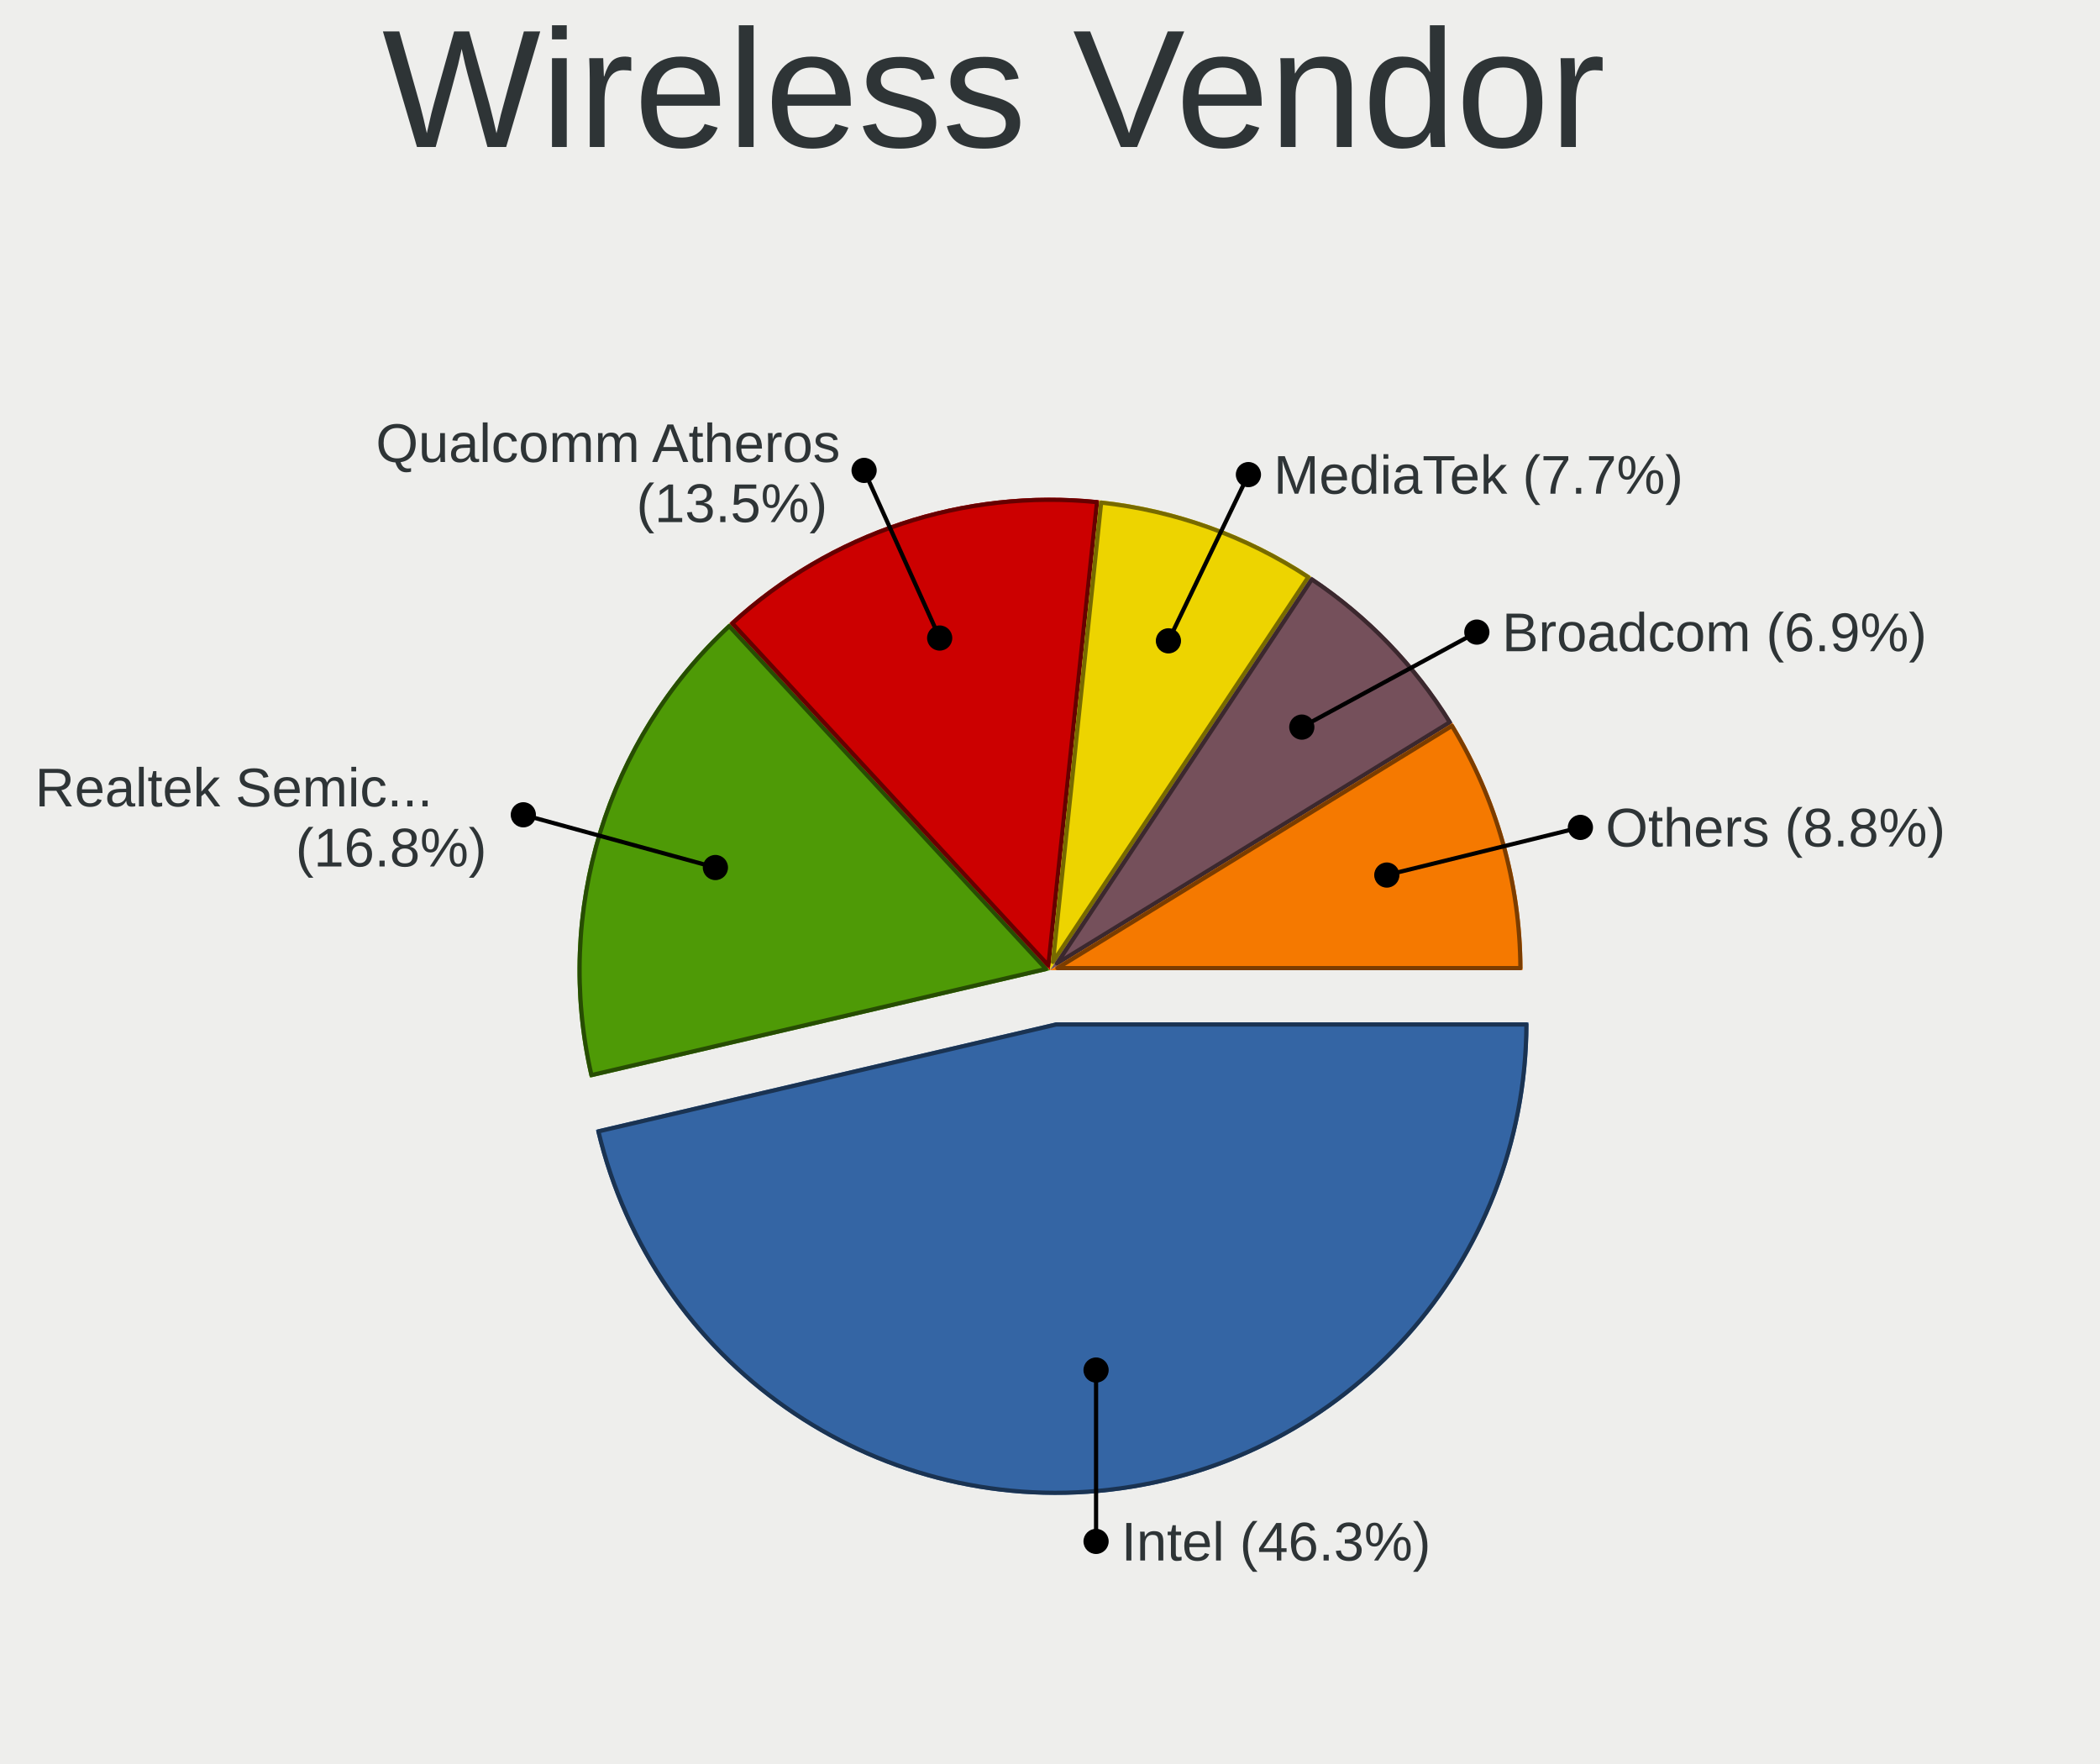
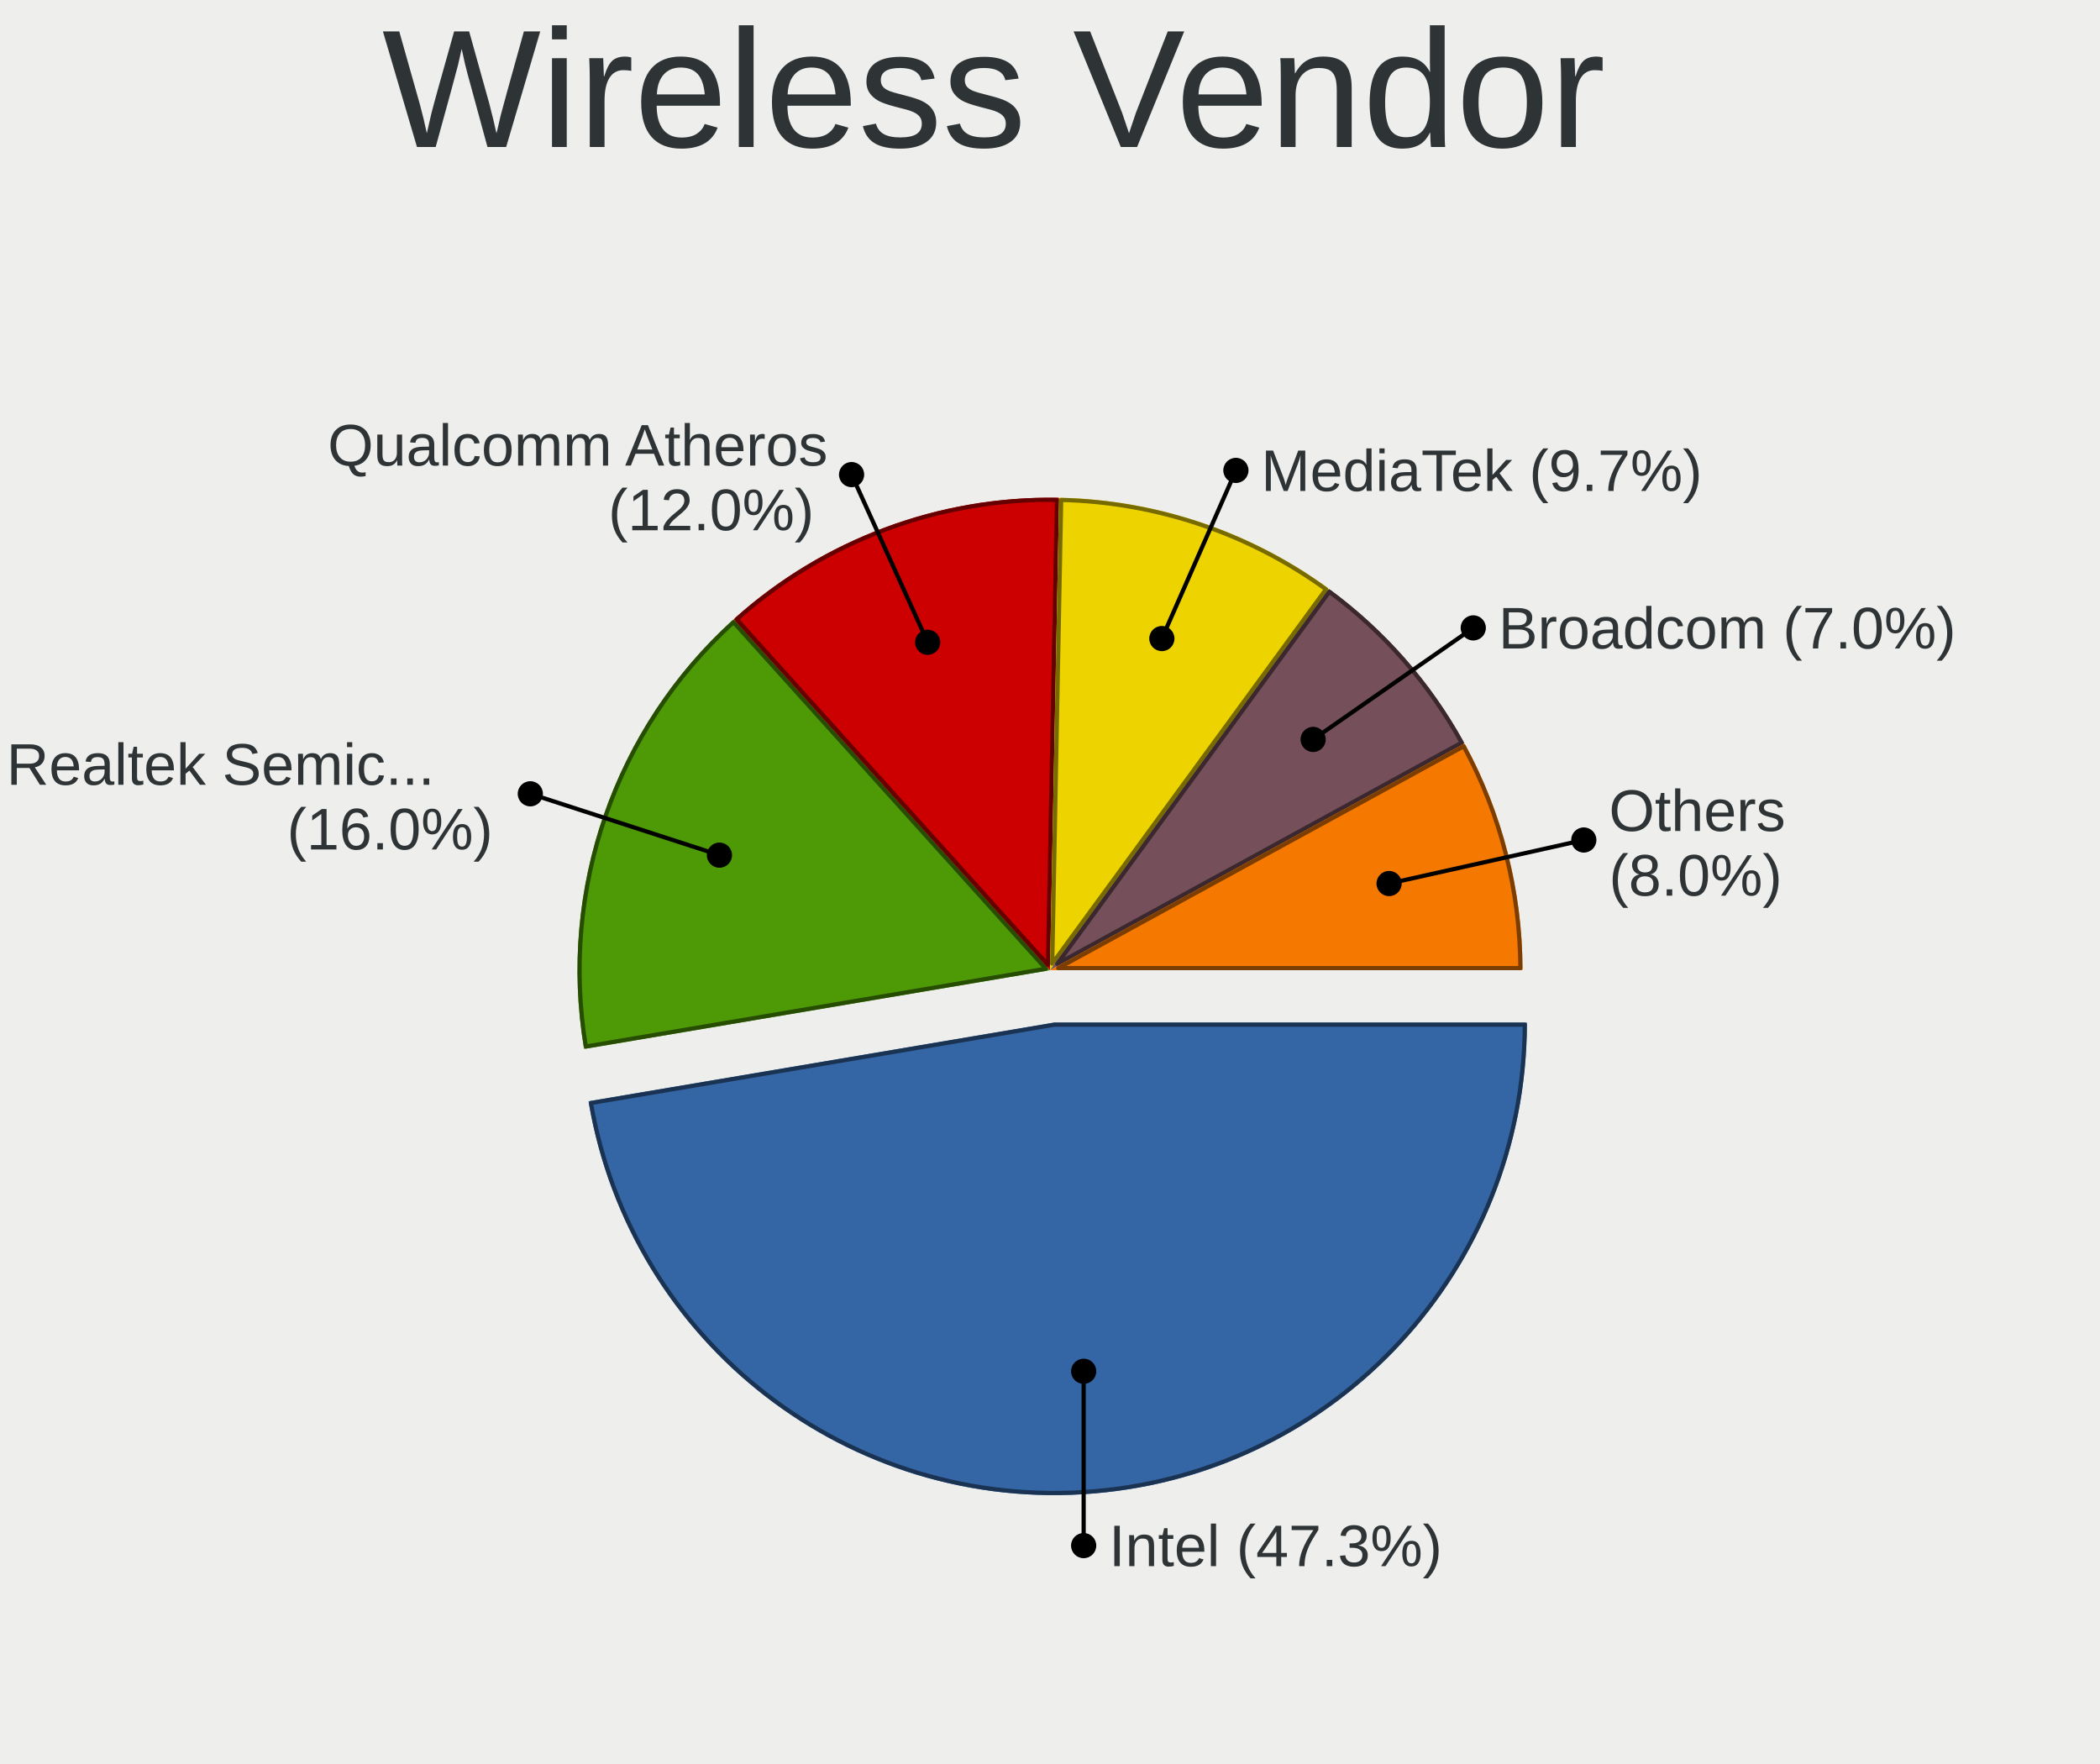
<svg xmlns="http://www.w3.org/2000/svg" width="500" height="420" version="1.0" id="ezcGraph">
  <defs />
  <g id="ezcGraphChart" color-rendering="optimizeQuality" shape-rendering="geometricPrecision" text-rendering="optimizeLegibility">
    <path d=" M 0,420 L 0,0 L 500,0 L 500,420 L 0,420 z " style="fill: #eeeeec; fill-opacity: 1.00; stroke: none;" id="ezcGraphPolygon_1" />
    <path d=" M 0,42 L 0,0 L 500,0 L 500,42 L 0,42 z " style="fill: #000000; fill-opacity: 0.00; stroke: none;" id="ezcGraphPolygon_2" />
-     <path d="M 251.43,243.42 L 363.93,243.42 A 112.50,112.50 0 0,1 141.88,269.00 z" style="fill: #3465a4; fill-opacity: 1.00; stroke: none; cursor: pointer;" id="ezcGraphCircleSector_4" />
-     <path d="M 251.49,243.92 L 363.43,243.92 A 112.00,112.00 0 0,1 142.48,269.38 z" style="fill: none; stroke: #1a3352; stroke-width: 1; stroke-opacity: 1.00; stroke-linecap: round; stroke-linejoin: round;" id="ezcGraphCircleSector_5" />
-     <path d="M 250.00,231.00 L 140.45,256.58 A 112.50,112.50 0 0,1 173.65,148.37 z" style="fill: #4e9a06; fill-opacity: 1.00; stroke: none; cursor: pointer;" id="ezcGraphCircleSector_6" />
-     <path d="M 249.05,230.71 L 140.82,255.98 A 112.00,112.00 0 0,1 173.63,149.08 z" style="fill: none; stroke: #274d03; stroke-width: 1; stroke-opacity: 1.00; stroke-linecap: round; stroke-linejoin: round;" id="ezcGraphCircleSector_7" />
-     <path d="M 250.00,231.00 L 173.65,148.37 A 112.50,112.50 0 0,1 261.74,119.11 z" style="fill: #cc0000; fill-opacity: 1.00; stroke: none; cursor: pointer;" id="ezcGraphCircleSector_8" />
-     <path d="M 249.62,229.85 L 174.36,148.40 A 112.00,112.00 0 0,1 261.19,119.56 z" style="fill: none; stroke: #660000; stroke-width: 1; stroke-opacity: 1.00; stroke-linecap: round; stroke-linejoin: round;" id="ezcGraphCircleSector_9" />
-     <path d="M 250.00,231.00 L 261.74,119.11 A 112.50,112.50 0 0,1 312.20,137.26 z" style="fill: #edd400; fill-opacity: 1.00; stroke: none; cursor: pointer;" id="ezcGraphCircleSector_10" />
-     <path d="M 250.71,229.03 L 262.18,119.66 A 112.00,112.00 0 0,1 311.50,137.40 z" style="fill: none; stroke: #776a00; stroke-width: 1; stroke-opacity: 1.00; stroke-linecap: round; stroke-linejoin: round;" id="ezcGraphCircleSector_11" />
-     <path d="M 250.00,231.00 L 312.20,137.26 A 112.50,112.50 0 0,1 345.87,172.14 z" style="fill: #75505b; fill-opacity: 1.00; stroke: none; cursor: pointer;" id="ezcGraphCircleSector_12" />
-     <path d="M 251.67,229.39 L 312.34,137.95 A 112.00,112.00 0 0,1 345.18,171.97 z" style="fill: none; stroke: #3b282e; stroke-width: 1; stroke-opacity: 1.00; stroke-linecap: round; stroke-linejoin: round;" id="ezcGraphCircleSector_13" />
-     <path d="M 250.00,231.00 L 345.87,172.14 A 112.50,112.50 0 0,1 362.50,231.00 z" style="fill: #f57900; fill-opacity: 1.00; stroke: none;" id="ezcGraphCircleSector_14" />
-     <path d="M 251.77,230.50 L 345.71,172.83 A 112.00,112.00 0 0,1 362.00,230.50 z" style="fill: none; stroke: #7b3d00; stroke-width: 1; stroke-opacity: 1.00; stroke-linecap: round; stroke-linejoin: round;" id="ezcGraphCircleSector_15" />
-     <path d=" M 223.732,151.915 L 205.738,112" style="fill: none; stroke: #000000; stroke-width: 1; stroke-opacity: 1.00; stroke-linecap: round; stroke-linejoin: round;" id="ezcGraphLine_16" />
-     <ellipse cx="223.732" cy="151.915" rx="3" ry="3" style="fill: #000000; fill-opacity: 1.00; stroke: none;" id="ezcGraphCircle_17" />
-     <ellipse cx="205.738" cy="112" rx="3" ry="3" style="fill: #000000; fill-opacity: 1.00; stroke: none;" id="ezcGraphCircle_18" />
-     <path d=" M 170.333,206.553 L 124.602,194" style="fill: none; stroke: #000000; stroke-width: 1; stroke-opacity: 1.00; stroke-linecap: round; stroke-linejoin: round;" id="ezcGraphLine_20" />
-     <ellipse cx="170.333" cy="206.553" rx="3" ry="3" style="fill: #000000; fill-opacity: 1.00; stroke: none;" id="ezcGraphCircle_21" />
-     <ellipse cx="124.602" cy="194" rx="3" ry="3" style="fill: #000000; fill-opacity: 1.00; stroke: none;" id="ezcGraphCircle_22" />
-     <path d=" M 278.195,152.582 L 297.243,113" style="fill: none; stroke: #000000; stroke-width: 1; stroke-opacity: 1.00; stroke-linecap: round; stroke-linejoin: round;" id="ezcGraphLine_24" />
-     <ellipse cx="278.195" cy="152.582" rx="3" ry="3" style="fill: #000000; fill-opacity: 1.00; stroke: none;" id="ezcGraphCircle_25" />
-     <ellipse cx="297.243" cy="113" rx="3" ry="3" style="fill: #000000; fill-opacity: 1.00; stroke: none;" id="ezcGraphCircle_26" />
-     <path d=" M 309.953,173.12 L 351.628,150.5" style="fill: none; stroke: #000000; stroke-width: 1; stroke-opacity: 1.00; stroke-linecap: round; stroke-linejoin: round;" id="ezcGraphLine_28" />
-     <ellipse cx="309.953" cy="173.12" rx="3" ry="3" style="fill: #000000; fill-opacity: 1.00; stroke: none;" id="ezcGraphCircle_29" />
-     <ellipse cx="351.628" cy="150.5" rx="3" ry="3" style="fill: #000000; fill-opacity: 1.00; stroke: none;" id="ezcGraphCircle_30" />
-     <path d=" M 330.195,208.346 L 376.287,197" style="fill: none; stroke: #000000; stroke-width: 1; stroke-opacity: 1.00; stroke-linecap: round; stroke-linejoin: round;" id="ezcGraphLine_32" />
-     <ellipse cx="330.195" cy="208.346" rx="3" ry="3" style="fill: #000000; fill-opacity: 1.00; stroke: none;" id="ezcGraphCircle_33" />
-     <ellipse cx="376.287" cy="197" rx="3" ry="3" style="fill: #000000; fill-opacity: 1.00; stroke: none;" id="ezcGraphCircle_34" />
-     <path d=" M 260.969,326.204 L 260.969,367" style="fill: none; stroke: #000000; stroke-width: 1; stroke-opacity: 1.00; stroke-linecap: round; stroke-linejoin: round;" id="ezcGraphLine_36" />
-     <ellipse cx="260.969" cy="326.204" rx="3" ry="3" style="fill: #000000; fill-opacity: 1.00; stroke: none;" id="ezcGraphCircle_37" />
-     <ellipse cx="260.969" cy="367" rx="3" ry="3" style="fill: #000000; fill-opacity: 1.00; stroke: none;" id="ezcGraphCircle_38" />
+     <path d="M 251.05,243.46 L 363.55,243.46 A 112.50,112.50 0 0,1 140.12,262.21 z" style="fill: #3465a4; fill-opacity: 1.00; stroke: none; cursor: pointer;" id="ezcGraphCircleSector_4" />
+     <path d="M 251.09,243.96 L 363.05,243.96 A 112.00,112.00 0 0,1 140.70,262.62 z" style="fill: none; stroke: #1a3352; stroke-width: 1; stroke-opacity: 1.00; stroke-linecap: round; stroke-linejoin: round;" id="ezcGraphCircleSector_5" />
+     <path d="M 250.00,231.00 L 139.07,249.75 A 112.50,112.50 0 0,1 174.69,147.43 z" style="fill: #4e9a06; fill-opacity: 1.00; stroke: none; cursor: pointer;" id="ezcGraphCircleSector_6" />
+     <path d="M 249.02,230.66 L 139.48,249.18 A 112.00,112.00 0 0,1 174.65,148.13 z" style="fill: none; stroke: #274d03; stroke-width: 1; stroke-opacity: 1.00; stroke-linecap: round; stroke-linejoin: round;" id="ezcGraphCircleSector_7" />
+     <path d="M 250.00,231.00 L 174.69,147.43 A 112.50,112.50 0 0,1 252.17,118.52 z" style="fill: #cc0000; fill-opacity: 1.00; stroke: none; cursor: pointer;" id="ezcGraphCircleSector_8" />
+     <path d="M 249.52,229.73 L 175.40,147.46 A 112.00,112.00 0 0,1 251.66,119.01 z" style="fill: none; stroke: #660000; stroke-width: 1; stroke-opacity: 1.00; stroke-linecap: round; stroke-linejoin: round;" id="ezcGraphCircleSector_9" />
+     <path d="M 250.00,231.00 L 252.17,118.52 A 112.50,112.50 0 0,1 316.41,140.19 z" style="fill: #edd400; fill-opacity: 1.00; stroke: none; cursor: pointer;" id="ezcGraphCircleSector_10" />
+     <path d="M 250.53,229.43 L 252.66,119.03 A 112.00,112.00 0 0,1 315.71,140.30 z" style="fill: none; stroke: #776a00; stroke-width: 1; stroke-opacity: 1.00; stroke-linecap: round; stroke-linejoin: round;" id="ezcGraphCircleSector_11" />
+     <path d="M 250.00,231.00 L 316.41,140.19 A 112.50,112.50 0 0,1 348.70,177.02 z" style="fill: #75505b; fill-opacity: 1.00; stroke: none; cursor: pointer;" id="ezcGraphCircleSector_12" />
+     <path d="M 251.73,229.49 L 316.51,140.89 A 112.00,112.00 0 0,1 348.02,176.82 z" style="fill: none; stroke: #3b282e; stroke-width: 1; stroke-opacity: 1.00; stroke-linecap: round; stroke-linejoin: round;" id="ezcGraphCircleSector_13" />
+     <path d="M 250.00,231.00 L 348.70,177.02 A 112.50,112.50 0 0,1 362.50,231.00 z" style="fill: #f57900; fill-opacity: 1.00; stroke: none;" id="ezcGraphCircleSector_14" />
+     <path d="M 251.96,230.50 L 348.50,177.69 A 112.00,112.00 0 0,1 362.00,230.50 z" style="fill: none; stroke: #7b3d00; stroke-width: 1; stroke-opacity: 1.00; stroke-linecap: round; stroke-linejoin: round;" id="ezcGraphCircleSector_15" />
+     <path d=" M 220.871,152.923 L 202.757,113" style="fill: none; stroke: #000000; stroke-width: 1; stroke-opacity: 1.00; stroke-linecap: round; stroke-linejoin: round;" id="ezcGraphLine_16" />
+     <ellipse cx="220.871" cy="152.923" rx="3" ry="3" style="fill: #000000; fill-opacity: 1.00; stroke: none;" id="ezcGraphCircle_17" />
+     <ellipse cx="202.757" cy="113" rx="3" ry="3" style="fill: #000000; fill-opacity: 1.00; stroke: none;" id="ezcGraphCircle_18" />
+     <path d=" M 171.298,203.607 L 126.267,189" style="fill: none; stroke: #000000; stroke-width: 1; stroke-opacity: 1.00; stroke-linecap: round; stroke-linejoin: round;" id="ezcGraphLine_20" />
+     <ellipse cx="171.298" cy="203.607" rx="3" ry="3" style="fill: #000000; fill-opacity: 1.00; stroke: none;" id="ezcGraphCircle_21" />
+     <ellipse cx="126.267" cy="189" rx="3" ry="3" style="fill: #000000; fill-opacity: 1.00; stroke: none;" id="ezcGraphCircle_22" />
+     <path d=" M 276.635,152.038 L 294.262,112" style="fill: none; stroke: #000000; stroke-width: 1; stroke-opacity: 1.00; stroke-linecap: round; stroke-linejoin: round;" id="ezcGraphLine_24" />
+     <ellipse cx="276.635" cy="152.038" rx="3" ry="3" style="fill: #000000; fill-opacity: 1.00; stroke: none;" id="ezcGraphCircle_25" />
+     <ellipse cx="294.262" cy="112" rx="3" ry="3" style="fill: #000000; fill-opacity: 1.00; stroke: none;" id="ezcGraphCircle_26" />
+     <path d=" M 312.653,176.054 L 350.777,149.5" style="fill: none; stroke: #000000; stroke-width: 1; stroke-opacity: 1.00; stroke-linecap: round; stroke-linejoin: round;" id="ezcGraphLine_28" />
+     <ellipse cx="312.653" cy="176.054" rx="3" ry="3" style="fill: #000000; fill-opacity: 1.00; stroke: none;" id="ezcGraphCircle_29" />
+     <ellipse cx="350.777" cy="149.5" rx="3" ry="3" style="fill: #000000; fill-opacity: 1.00; stroke: none;" id="ezcGraphCircle_30" />
+     <path d=" M 330.738,210.363 L 377.095,200" style="fill: none; stroke: #000000; stroke-width: 1; stroke-opacity: 1.00; stroke-linecap: round; stroke-linejoin: round;" id="ezcGraphLine_32" />
+     <ellipse cx="330.738" cy="210.363" rx="3" ry="3" style="fill: #000000; fill-opacity: 1.00; stroke: none;" id="ezcGraphCircle_33" />
+     <ellipse cx="377.095" cy="200" rx="3" ry="3" style="fill: #000000; fill-opacity: 1.00; stroke: none;" id="ezcGraphCircle_34" />
+     <path d=" M 258.015,326.498 L 258.015,368" style="fill: none; stroke: #000000; stroke-width: 1; stroke-opacity: 1.00; stroke-linecap: round; stroke-linejoin: round;" id="ezcGraphLine_36" />
+     <ellipse cx="258.015" cy="326.498" rx="3" ry="3" style="fill: #000000; fill-opacity: 1.00; stroke: none;" id="ezcGraphCircle_37" />
+     <ellipse cx="258.015" cy="368" rx="3" ry="3" style="fill: #000000; fill-opacity: 1.00; stroke: none;" id="ezcGraphCircle_38" />
    <g id="ezcGraphTextBox_3">
      <path d=" M 90.5,42 L 90.5,0.5 L 410,0.5 L 410,42 L 90.5,42 z " style="fill: #ffffff; fill-opacity: 0.00; stroke: none;" id="ezcGraphPolygon_40" />
      <text id="ezcGraphTextBox_3_text" x="91" text-length="318px" y="35" style="font-size: 40px; font-family: 'Arial'; fill: #2e3436; fill-opacity: 1.00; stroke: none;">Wireless Vendor</text>
    </g>
    <g id="ezcGraphTextBox_19" style=" cursor: pointer;">
-       <path d=" M 88.998,126.05 L 88.998,98.45 L 200.738,98.45 L 200.738,126.05 L 88.998,126.05 z " style="fill: #ffffff; fill-opacity: 0.00; stroke: none;" id="ezcGraphPolygon_41" />
-       <text id="ezcGraphTextBox_19_text" x="89.498" text-length="110.24px" y="110" style="font-size: 13px; font-family: 'Arial'; fill: #2e3436; fill-opacity: 1.00; stroke: none;">Qualcomm Atheros</text>
-       <text id="ezcGraphTextBox_19_text" x="151.508" text-length="48.23px" y="124.3" style="font-size: 13px; font-family: 'Arial'; fill: #2e3436; fill-opacity: 1.00; stroke: none;">(13.5%)</text>
+       <path d=" M 77.537,128.05 L 77.537,98.45 L 197.757,98.45 L 197.757,128.05 L 77.537,128.05 z " style="fill: #ffffff; fill-opacity: 0.00; stroke: none;" id="ezcGraphPolygon_41" />
+       <text id="ezcGraphTextBox_19_text" x="78.037" text-length="118.72px" y="110.85" style="font-size: 14px; font-family: 'Arial'; fill: #2e3436; fill-opacity: 1.00; stroke: none;">Qualcomm Atheros</text>
+       <text id="ezcGraphTextBox_19_text" x="144.817" text-length="51.94px" y="126.25" style="font-size: 14px; font-family: 'Arial'; fill: #2e3436; fill-opacity: 1.00; stroke: none;">(12.0%)</text>
    </g>
    <g id="ezcGraphTextBox_23" style=" cursor: pointer;">
-       <path d=" M 7.862,208.05 L 7.862,180.45 L 119.602,180.45 L 119.602,208.05 L 7.862,208.05 z " style="fill: #ffffff; fill-opacity: 0.00; stroke: none;" id="ezcGraphPolygon_42" />
-       <text id="ezcGraphTextBox_23_text" x="8.361" text-length="110.24px" y="192" style="font-size: 13px; font-family: 'Arial'; fill: #2e3436; fill-opacity: 1.00; stroke: none;">Realtek Semic...</text>
-       <text id="ezcGraphTextBox_23_text" x="70.371" text-length="48.23px" y="206.3" style="font-size: 13px; font-family: 'Arial'; fill: #2e3436; fill-opacity: 1.00; stroke: none;">(16.8%)</text>
+       <path d=" M 1.047,204.05 L 1.047,174.45 L 121.267,174.45 L 121.267,204.05 L 1.047,204.05 z " style="fill: #ffffff; fill-opacity: 0.00; stroke: none;" id="ezcGraphPolygon_42" />
+       <text id="ezcGraphTextBox_23_text" x="1.547" text-length="118.72px" y="186.85" style="font-size: 14px; font-family: 'Arial'; fill: #2e3436; fill-opacity: 1.00; stroke: none;">Realtek Semic...</text>
+       <text id="ezcGraphTextBox_23_text" x="68.327" text-length="51.94px" y="202.25" style="font-size: 14px; font-family: 'Arial'; fill: #2e3436; fill-opacity: 1.00; stroke: none;">(16.0%)</text>
    </g>
    <g id="ezcGraphTextBox_27" style=" cursor: pointer;">
-       <path d=" M 302.743,120.5 L 302.743,106 L 407.593,106 L 407.593,120.5 L 302.743,120.5 z " style="fill: #ffffff; fill-opacity: 0.00; stroke: none;" id="ezcGraphPolygon_43" />
-       <text id="ezcGraphTextBox_27_text" x="303.243" text-length="103.35px" y="117.55" style="font-size: 13px; font-family: 'Arial'; fill: #2e3436; fill-opacity: 1.00; stroke: none;">MediaTek (7.7%)</text>
+       <path d=" M 299.762,120 L 299.762,104.5 L 412.562,104.5 L 412.562,120 L 299.762,120 z " style="fill: #ffffff; fill-opacity: 0.00; stroke: none;" id="ezcGraphPolygon_43" />
+       <text id="ezcGraphTextBox_27_text" x="300.262" text-length="111.3px" y="116.9" style="font-size: 14px; font-family: 'Arial'; fill: #2e3436; fill-opacity: 1.00; stroke: none;">MediaTek (9.7%)</text>
    </g>
    <g id="ezcGraphTextBox_31" style=" cursor: pointer;">
-       <path d=" M 357.128,158 L 357.128,143.5 L 461.978,143.5 L 461.978,158 L 357.128,158 z " style="fill: #ffffff; fill-opacity: 0.00; stroke: none;" id="ezcGraphPolygon_44" />
-       <text id="ezcGraphTextBox_31_text" x="357.628" text-length="103.35px" y="155.05" style="font-size: 13px; font-family: 'Arial'; fill: #2e3436; fill-opacity: 1.00; stroke: none;">Broadcom (6.9%)</text>
+       <path d=" M 356.277,157.5 L 356.277,142 L 469.077,142 L 469.077,157.5 L 356.277,157.5 z " style="fill: #ffffff; fill-opacity: 0.00; stroke: none;" id="ezcGraphPolygon_44" />
+       <text id="ezcGraphTextBox_31_text" x="356.777" text-length="111.3px" y="154.4" style="font-size: 14px; font-family: 'Arial'; fill: #2e3436; fill-opacity: 1.00; stroke: none;">Broadcom (7.0%)</text>
    </g>
    <g id="ezcGraphTextBox_35">
-       <path d=" M 381.787,204.5 L 381.787,190 L 472.857,190 L 472.857,204.5 L 381.787,204.5 z " style="fill: #ffffff; fill-opacity: 0.00; stroke: none;" id="ezcGraphPolygon_45" />
-       <text id="ezcGraphTextBox_35_text" x="382.287" text-length="89.57px" y="201.55" style="font-size: 13px; font-family: 'Arial'; fill: #2e3436; fill-opacity: 1.00; stroke: none;">Others (8.8%)</text>
+       <path d=" M 382.595,215.05 L 382.595,185.45 L 428.615,185.45 L 428.615,215.05 L 382.595,215.05 z " style="fill: #ffffff; fill-opacity: 0.00; stroke: none;" id="ezcGraphPolygon_45" />
+       <text id="ezcGraphTextBox_35_text" x="383.095" text-length="44.52px" y="197.85" style="font-size: 14px; font-family: 'Arial'; fill: #2e3436; fill-opacity: 1.00; stroke: none;">Others</text>
+       <text id="ezcGraphTextBox_35_text" x="383.095" text-length="44.52px" y="213.25" style="font-size: 14px; font-family: 'Arial'; fill: #2e3436; fill-opacity: 1.00; stroke: none;">(8.0%)</text>
    </g>
    <g id="ezcGraphTextBox_39" style=" cursor: pointer;">
-       <path d=" M 266.469,374.5 L 266.469,360 L 357.539,360 L 357.539,374.5 L 266.469,374.5 z " style="fill: #ffffff; fill-opacity: 0.00; stroke: none;" id="ezcGraphPolygon_46" />
-       <text id="ezcGraphTextBox_39_text" x="266.969" text-length="89.57px" y="371.55" style="font-size: 13px; font-family: 'Arial'; fill: #2e3436; fill-opacity: 1.00; stroke: none;">Intel (46.3%)</text>
+       <path d=" M 263.515,376 L 263.515,360.5 L 361.476,360.5 L 361.476,376 L 263.515,376 z " style="fill: #ffffff; fill-opacity: 0.00; stroke: none;" id="ezcGraphPolygon_46" />
+       <text id="ezcGraphTextBox_39_text" x="264.015" text-length="96.46px" y="372.9" style="font-size: 14px; font-family: 'Arial'; fill: #2e3436; fill-opacity: 1.00; stroke: none;">Intel (47.3%)</text>
    </g>
  </g>
</svg>
